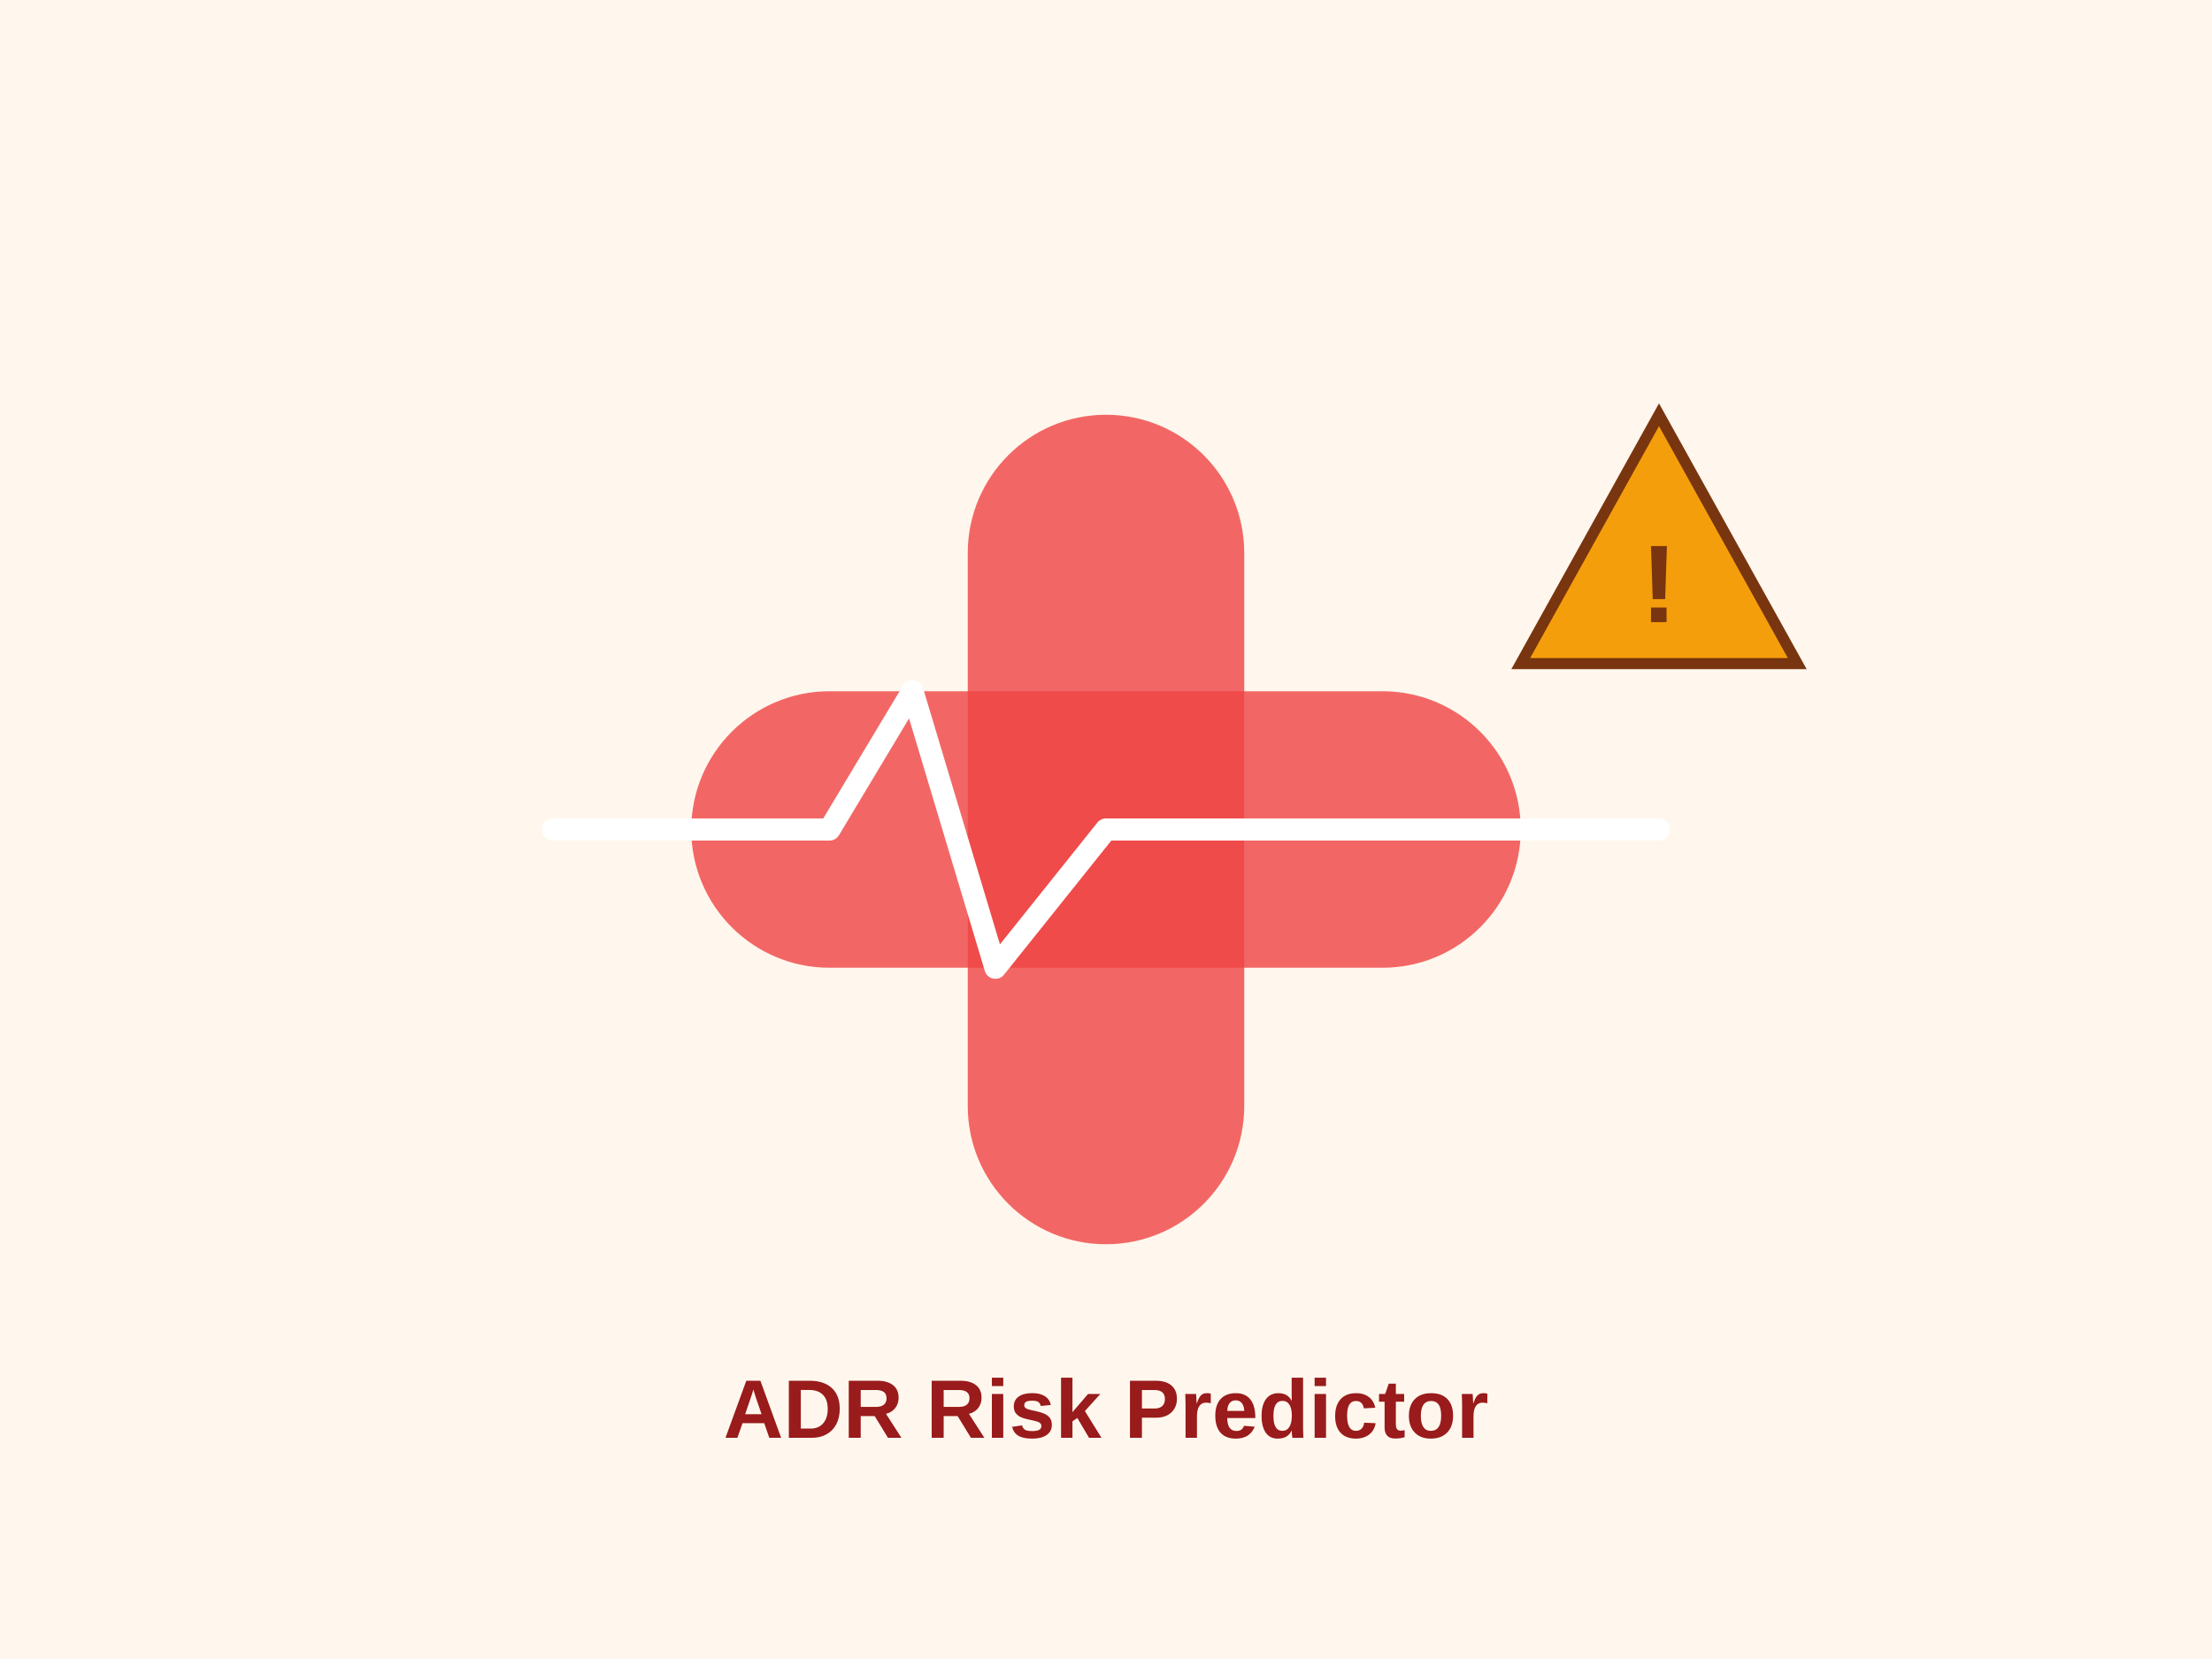
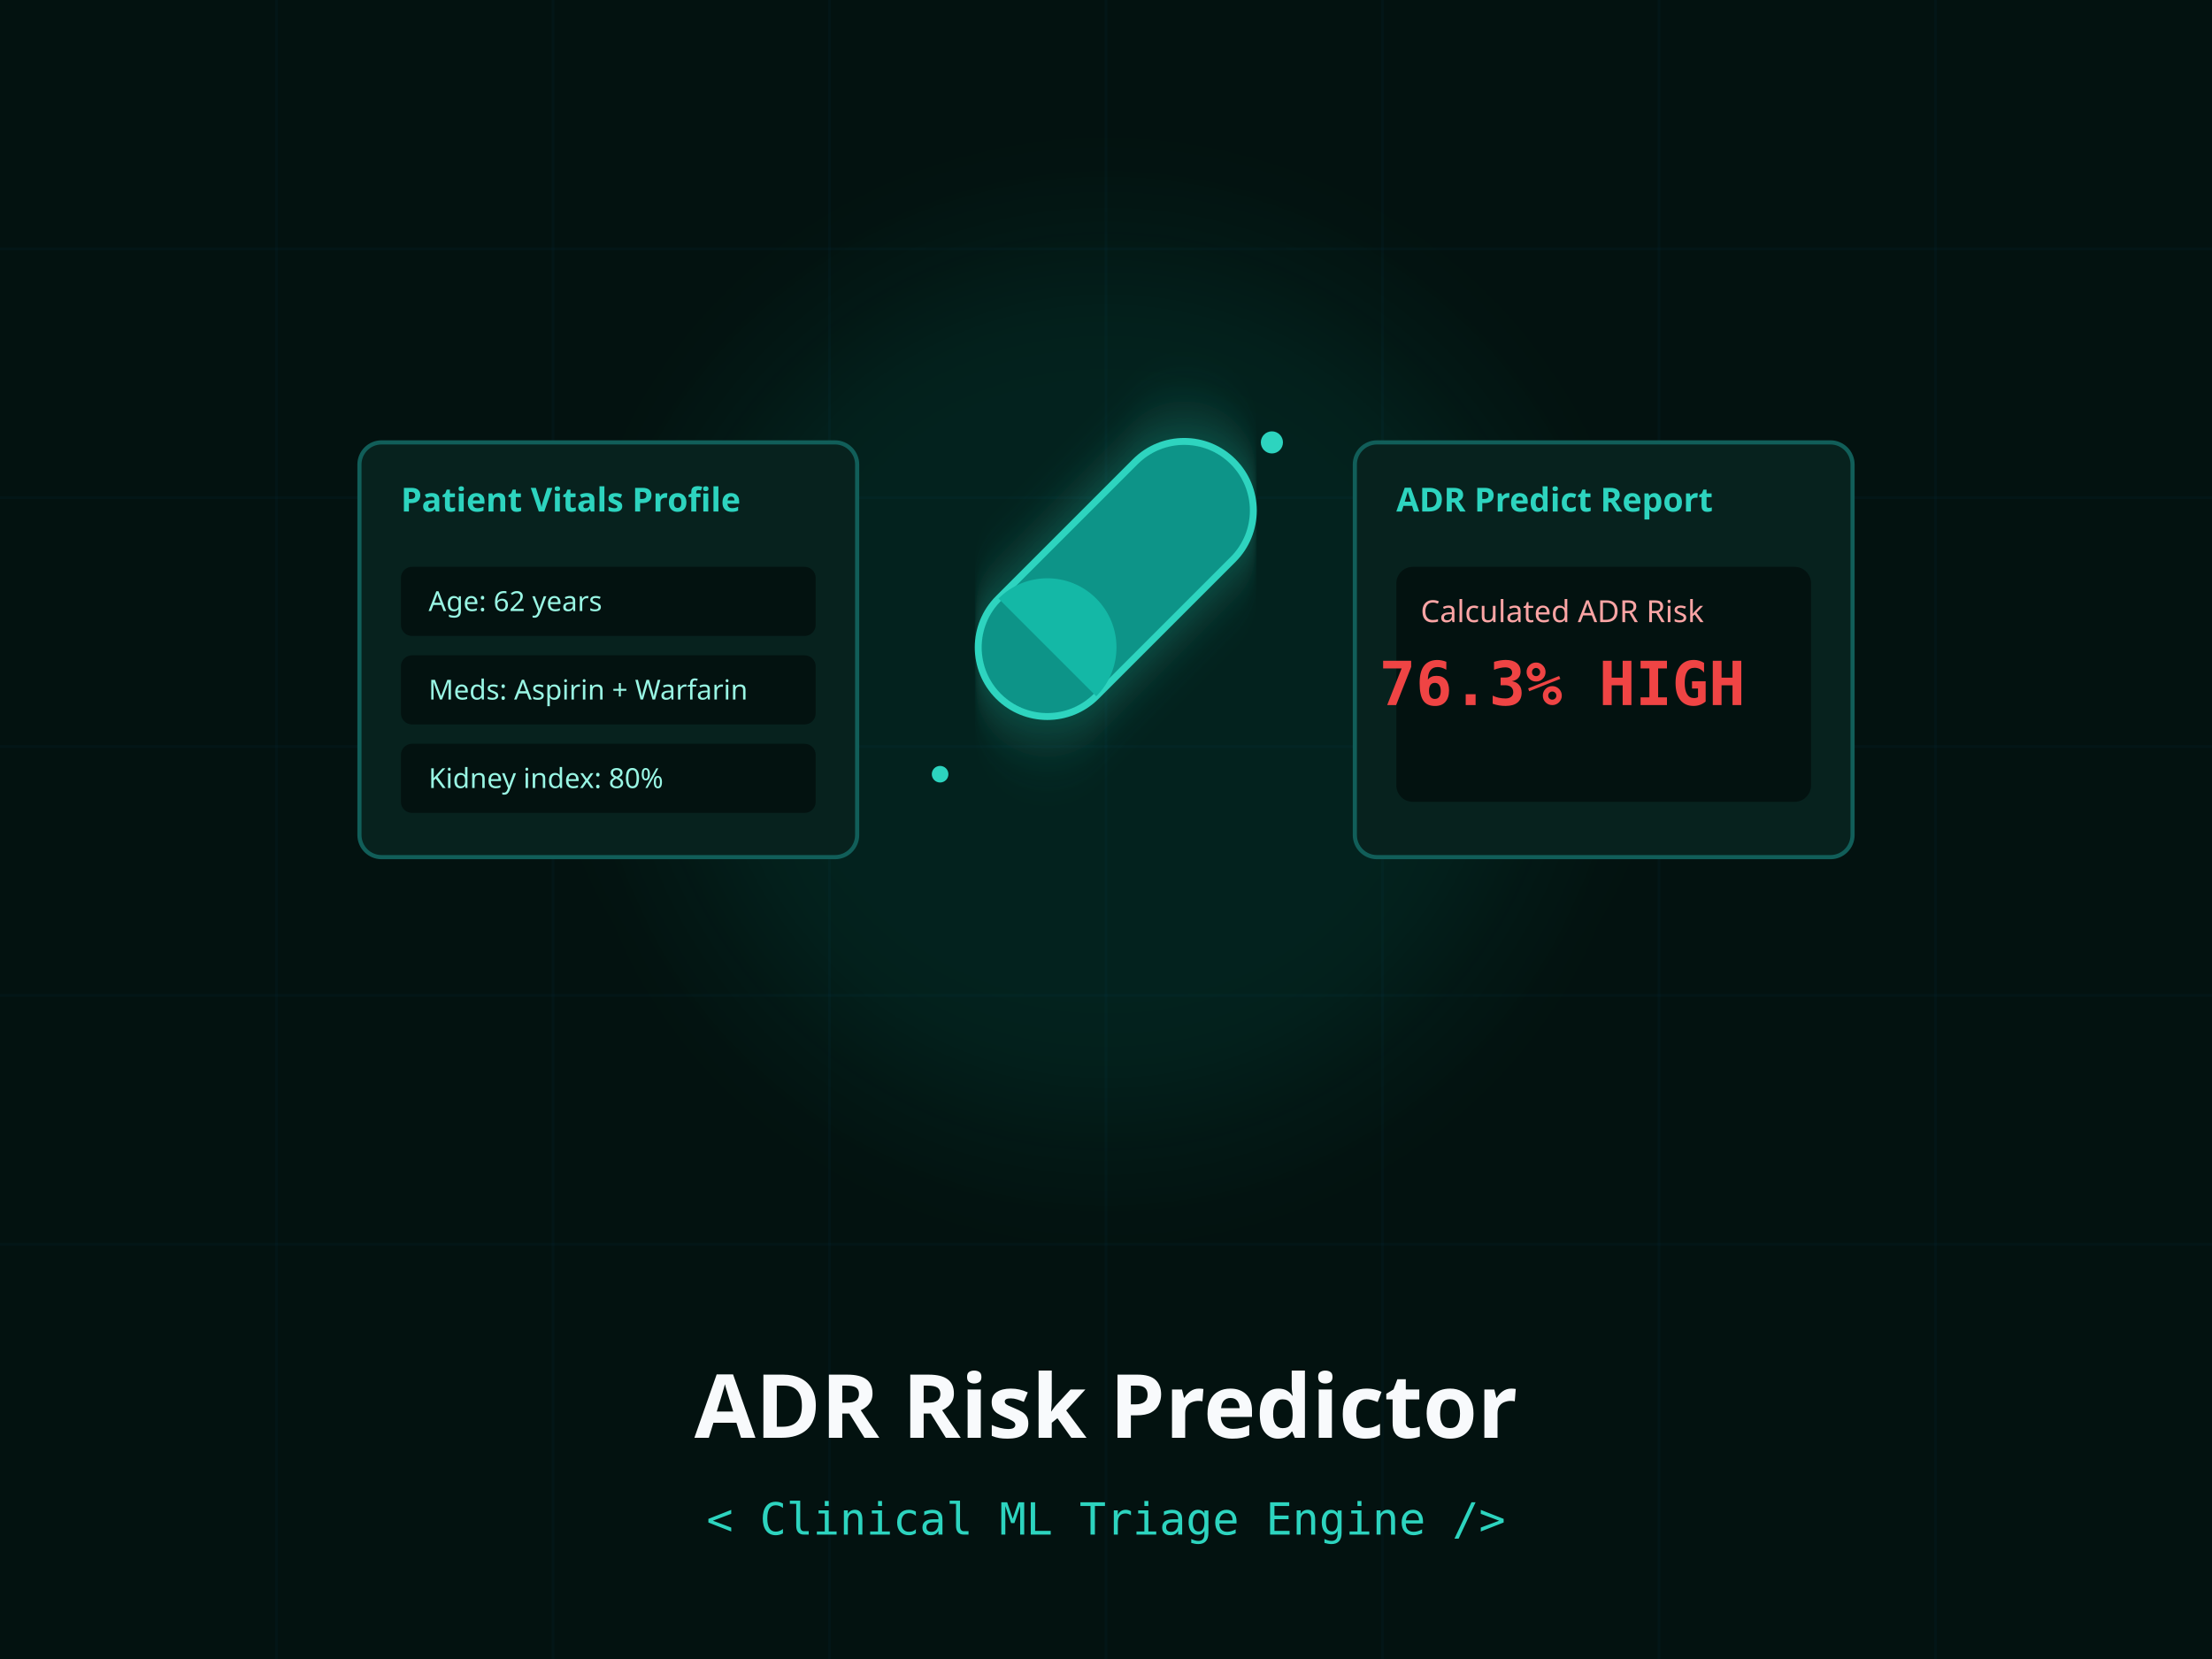
<svg xmlns="http://www.w3.org/2000/svg" width="800" height="600">
-   <rect width="100%" height="100%" fill="#fff7ed" />
-   <rect x="350" y="150" width="100" height="300" rx="50" fill="#ef4444" opacity="0.8" />
-   <rect x="250" y="250" width="300" height="100" rx="50" fill="#ef4444" opacity="0.8" />
-   <path d="M200 300 L300 300 L330 250 L360 350 L400 300 L600 300" stroke="white" stroke-width="8" fill="none" stroke-linecap="round" stroke-linejoin="round" />
-   <path d="M600 150 L650 240 L550 240 Z" fill="#f59e0b" stroke="#78350f" stroke-width="4" />
-   <text x="600" y="225" font-family="Arial" font-size="40" font-weight="bold" fill="#78350f" text-anchor="middle">!</text>
-   <text x="400" y="520" font-family="Arial, sans-serif" font-size="30" font-weight="bold" fill="#991b1b" text-anchor="middle">ADR Risk Predictor</text>
+   <rect width="100%" height="100%" fill="#031210" />
+   <path d="M 0,90 L 800,90 M 0,180 L 800,180 M 0,270 L 800,270 M 0,360 L 800,360 M 0,450 L 800,450" stroke="#0ea5e9" stroke-opacity="0.03" stroke-width="1" />
+   <path d="M 100,0 L 100,600 M 200,0 L 200,600 M 300,0 L 300,600 M 400,0 L 400,600 M 500,0 L 500,600 M 600,0 L 600,600 M 700,0 L 700,600" stroke="#0ea5e9" stroke-opacity="0.03" stroke-width="1" />
+   <circle cx="400" cy="250" r="160" fill="#2dd4bf" fill-opacity="0.08" filter="blur(25px)" />
+   <g transform="translate(400, 220)">
+     <path d="M-30,-45 A 25,25 0 0,1 20,-45 L 20,25 A 25,25 0 0,1 -30,25 Z" fill="#0d9488" stroke="#2dd4bf" stroke-width="2.5" transform="rotate(45)" filter="drop-shadow(0 0 10px rgba(45, 212, 191, 0.4))" />
+     <path d="M-30,25 A 25,25 0 0,1 20,25 Z" fill="#14b8a6" transform="rotate(45)" />
+     <circle cx="60" cy="-60" r="4" fill="#2dd4bf" />
+     <circle cx="-60" cy="60" r="3" fill="#2dd4bf" />
+   </g>
+   <g transform="translate(130, 160)">
+     <rect x="0" y="0" width="180" height="150" rx="8" fill="#07221e" stroke="#115e59" stroke-width="1.5" />
+     <text x="15" y="25" font-family="sans-serif" font-weight="bold" font-size="12" fill="#2dd4bf">Patient Vitals Profile</text>
+     <rect x="15" y="45" width="150" height="25" rx="4" fill="#031210" />
+     <text x="25" y="61" font-family="sans-serif" font-size="10" fill="#99f6e4">Age: 62 years</text>
+     <rect x="15" y="77" width="150" height="25" rx="4" fill="#031210" />
+     <text x="25" y="93" font-family="sans-serif" font-size="10" fill="#99f6e4">Meds: Aspirin + Warfarin</text>
+     <rect x="15" y="109" width="150" height="25" rx="4" fill="#031210" />
+     <text x="25" y="125" font-family="sans-serif" font-size="10" fill="#99f6e4">Kidney index: 80%</text>
+   </g>
+   <g transform="translate(490, 160)">
+     <rect x="0" y="0" width="180" height="150" rx="8" fill="#07221e" stroke="#115e59" stroke-width="1.5" />
+     <text x="15" y="25" font-family="sans-serif" font-weight="bold" font-size="12" fill="#2dd4bf">ADR Predict Report</text>
+     <rect x="15" y="45" width="150" height="85" rx="6" fill="#031210" />
+     <text x="75" y="65" font-family="sans-serif" font-size="11" fill="#fca5a5" text-anchor="middle">Calculated ADR Risk</text>
+     <text x="75" y="95" font-family="monospace" font-weight="bold" font-size="22" fill="#ef4444" text-anchor="middle">76.3% HIGH</text>
+   </g>
+   <text x="400" y="520" font-family="sans-serif" font-size="32" font-weight="bold" fill="#f8fafc" text-anchor="middle">ADR Risk Predictor</text>
+   <text x="400" y="555" font-family="monospace" font-size="16" fill="#2dd4bf" text-anchor="middle">&lt; Clinical ML Triage Engine /&gt;</text>
</svg>
